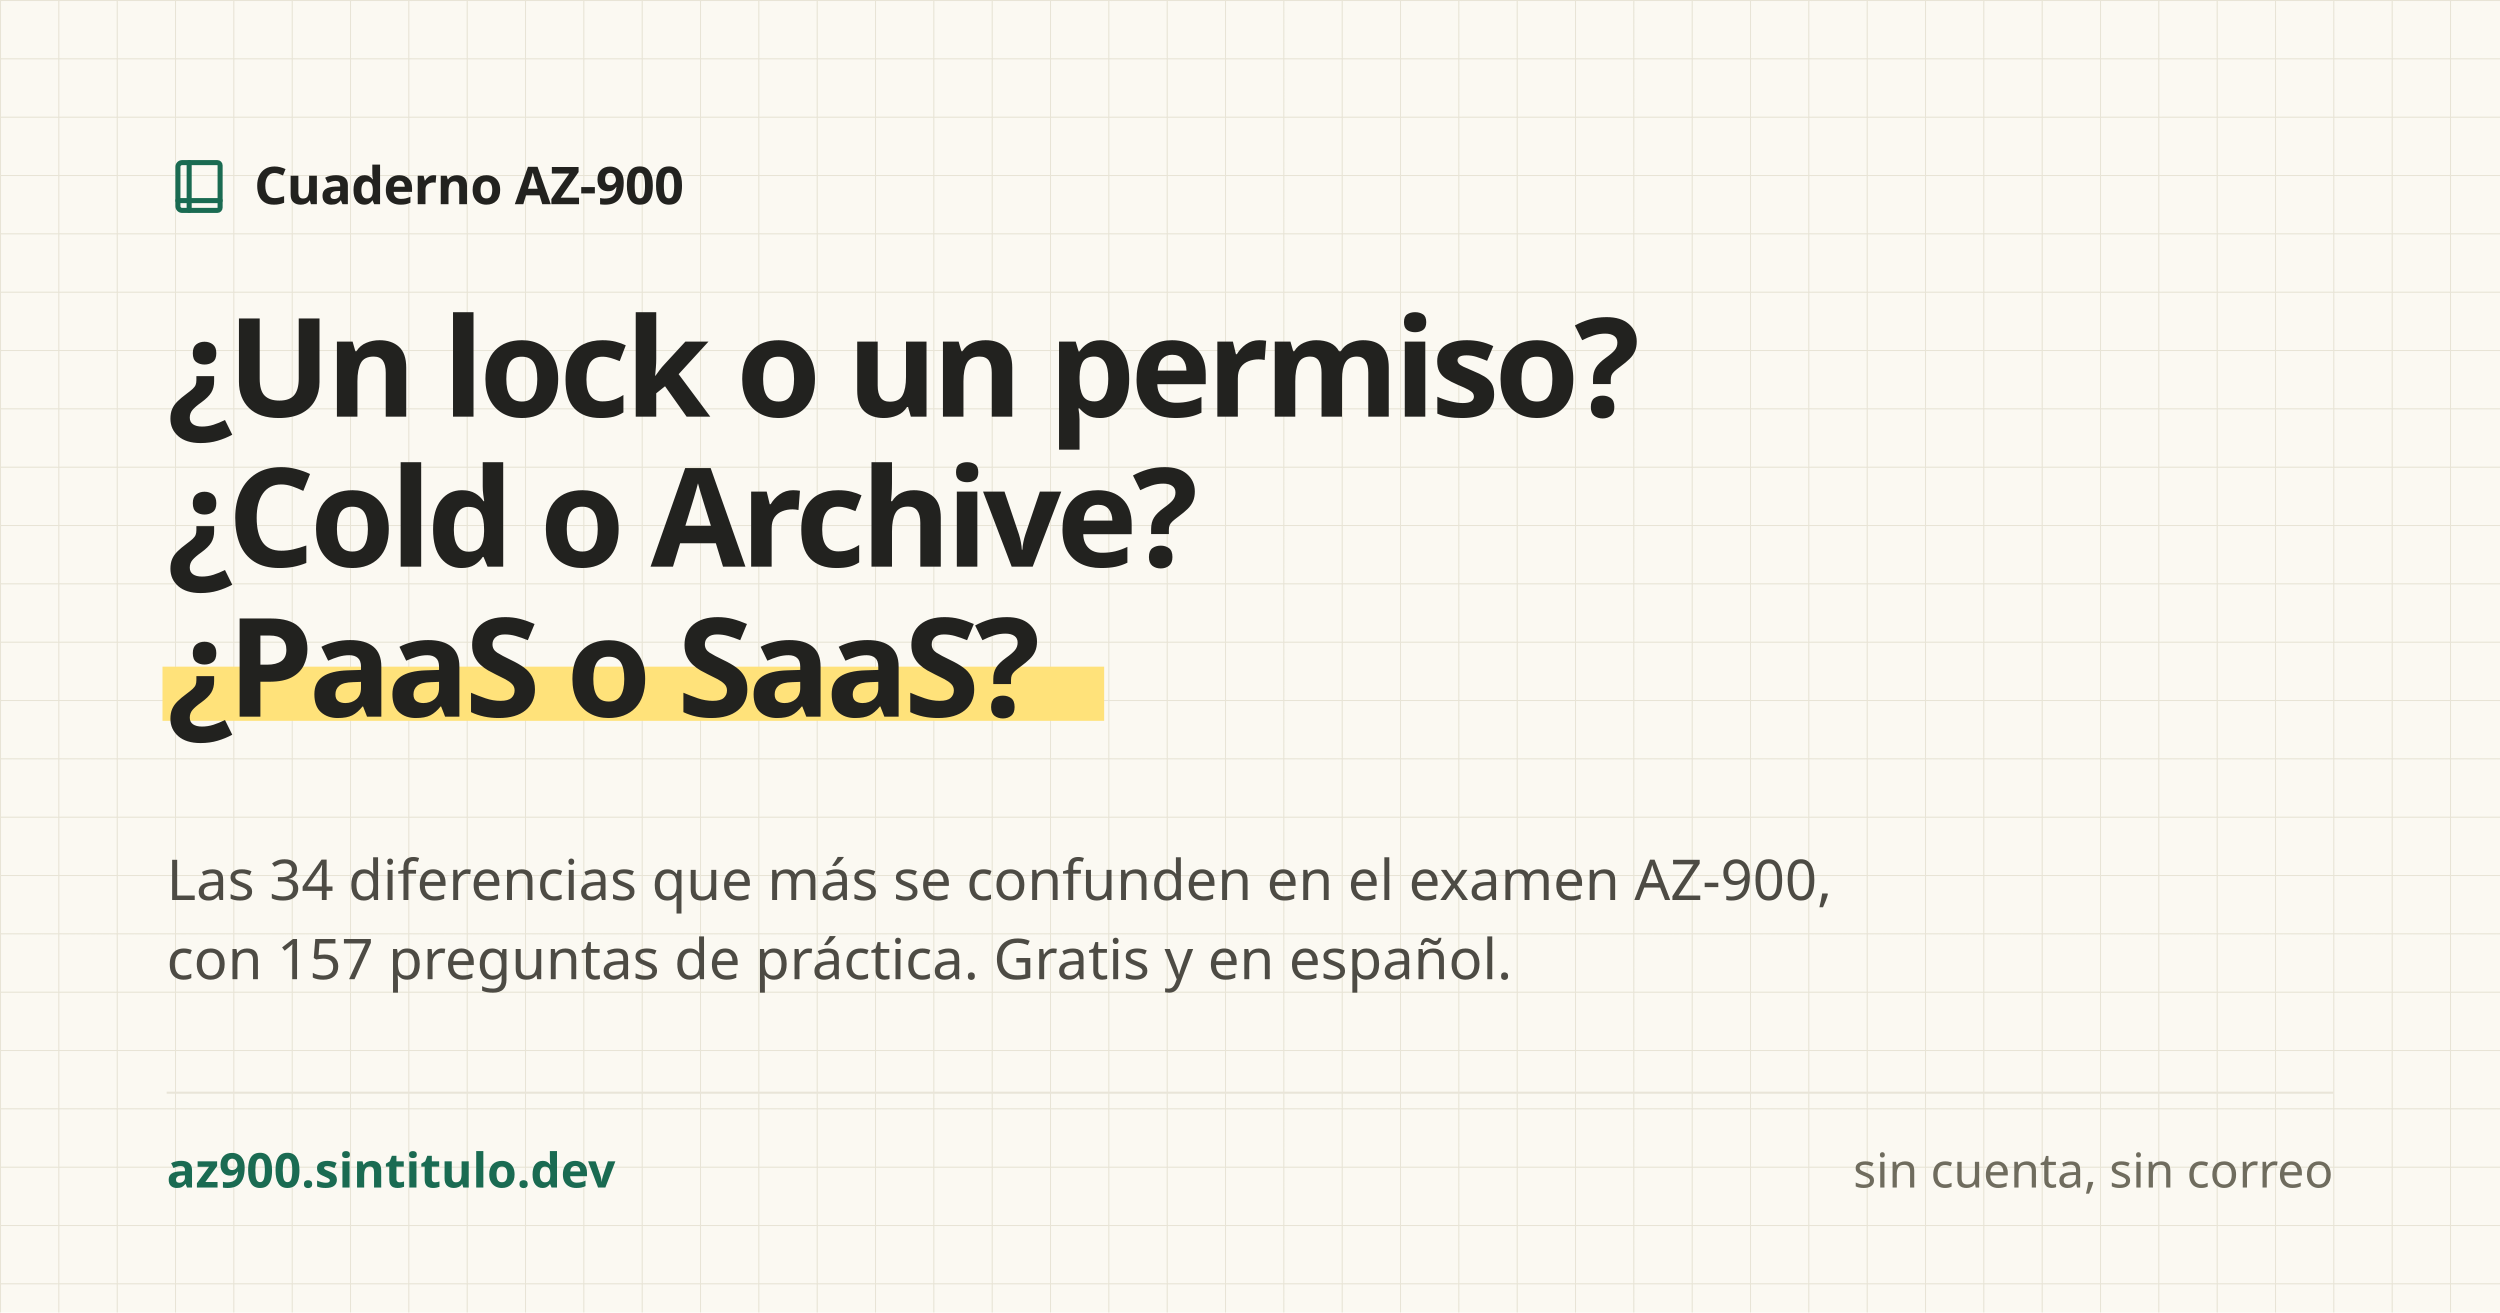
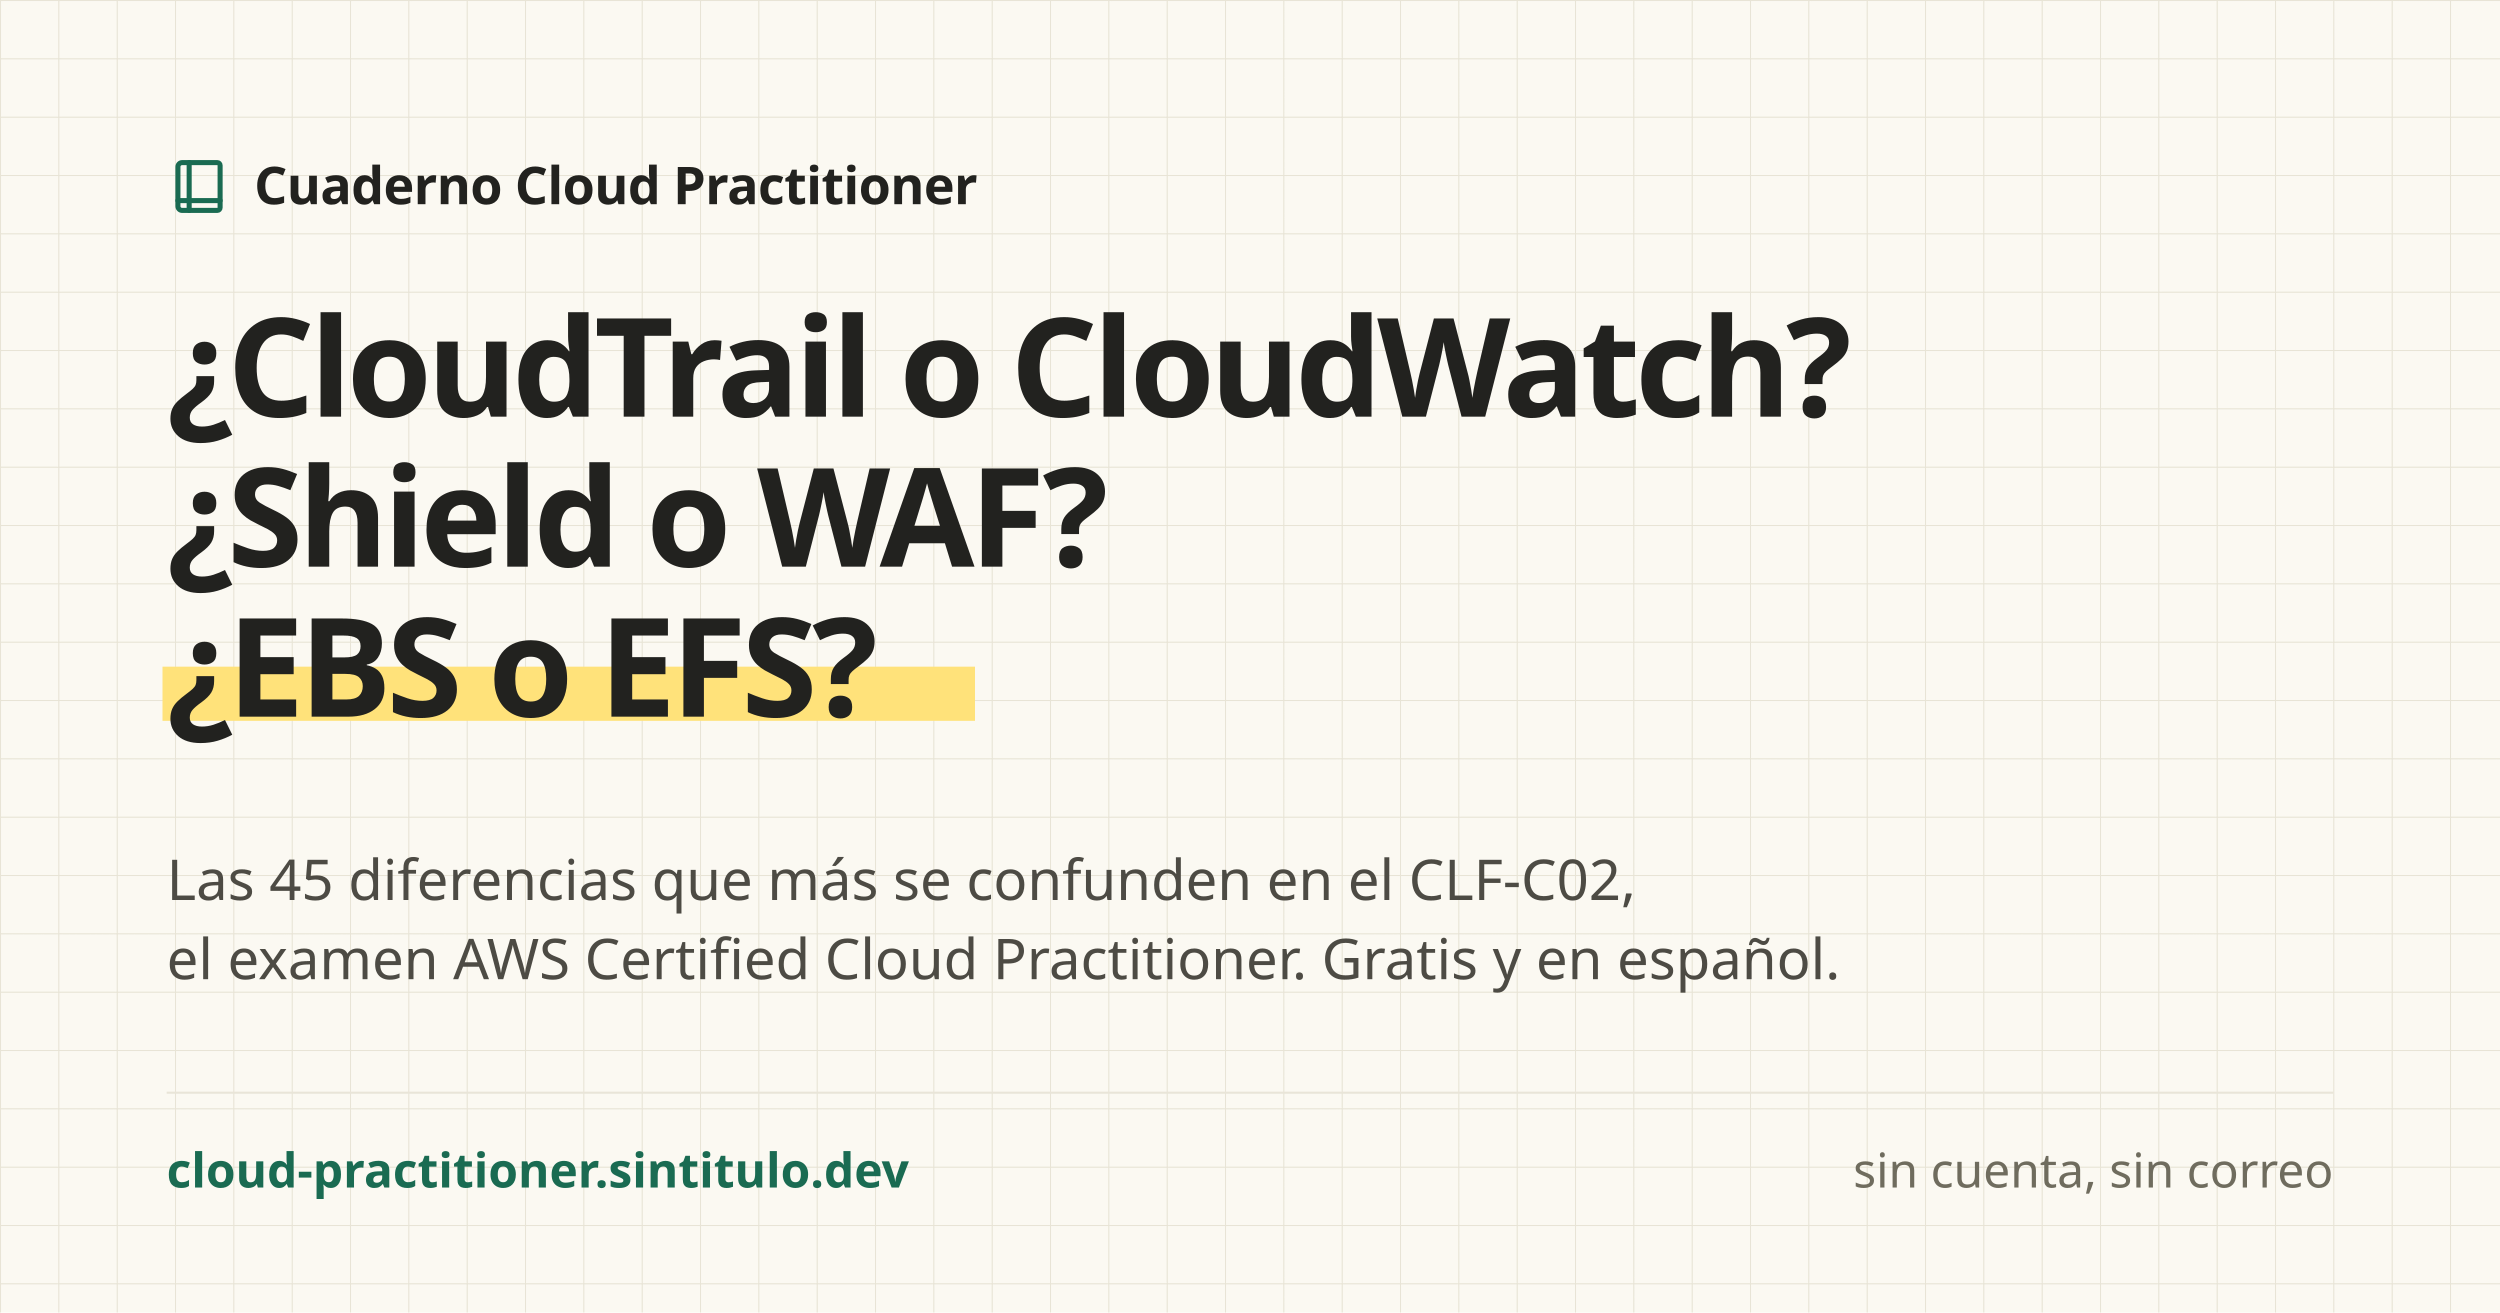
<svg xmlns="http://www.w3.org/2000/svg" width="1200" height="630" viewBox="0 0 1200 630">
  <defs>
    <pattern id="cuadricula" width="28" height="28" patternUnits="userSpaceOnUse">
      <path d="M28 0H0V28" fill="none" stroke="#e8e4d6" stroke-width="1" />
    </pattern>
  </defs>
  <rect width="1200" height="630" fill="#fbf9f2" />
  <rect width="1200" height="630" fill="url(#cuadricula)" />
  <g transform="translate(80 74)">
    <g transform="scale(1.35)" stroke="#1a6b52" stroke-width="1.8" fill="none" stroke-linecap="round" stroke-linejoin="round">
      <path d="M4 4.5A1.5 1.5 0 0 1 5.5 3H18a1 1 0 0 1 1 1v15a1 1 0 0 1-1 1H5.5A1.5 1.5 0 0 1 4 18.5z" />
      <path d="M4 16.5h15" />
      <path d="M8 3v17" />
    </g>
-     <text x="42" y="24" font-family="Work Sans" font-size="25" font-weight="700" fill="#22221f" letter-spacing="-0.3">Cuaderno AZ-900</text>
+     <text x="42" y="24" font-family="Work Sans" font-size="25" font-weight="700" fill="#22221f" letter-spacing="-0.3">Cuaderno Cloud Practitioner</text>
  </g>
-   <rect x="78" y="320" width="452" height="26" fill="#ffe27a" />
-   <text x="80" y="200" font-family="Work Sans" font-size="66" font-weight="700" fill="#22221f" letter-spacing="-2.4">¿Un lock o un permiso?</text>
-   <text x="80" y="272" font-family="Work Sans" font-size="66" font-weight="700" fill="#22221f" letter-spacing="-2.4">¿Cold o Archive?</text>
-   <text x="80" y="295" font-family="Work Sans" font-size="66" font-weight="700" fill="#22221f" letter-spacing="-2.4" dy="49">¿PaaS o SaaS?</text>
-   <text x="80" y="432" font-family="Work Sans" font-size="27" font-weight="400" fill="#4d4b44">Las 34 diferencias que más se confunden en el examen AZ-900,</text>
-   <text x="80" y="470" font-family="Work Sans" font-size="27" font-weight="400" fill="#4d4b44">con 157 preguntas de práctica. Gratis y en español.</text>
+   <rect id="resaltado" x="78" y="320" width="390" height="26" fill="#ffe27a" />
+   <text x="80" y="200" font-family="Work Sans" font-size="66" font-weight="700" fill="#22221f" letter-spacing="-2.4">¿CloudTrail o CloudWatch?</text>
+   <text x="80" y="272" font-family="Work Sans" font-size="66" font-weight="700" fill="#22221f" letter-spacing="-2.4">¿Shield o WAF?</text>
+   <text x="80" y="295" font-family="Work Sans" id="tercera" font-size="66" font-weight="700" fill="#22221f" letter-spacing="-2.4" dy="49">¿EBS o EFS?</text>
+   <text x="80" y="432" font-family="Work Sans" font-size="27" font-weight="400" fill="#4d4b44">Las 45 diferencias que más se confunden en el CLF-C02,</text>
+   <text x="80" y="470" font-family="Work Sans" font-size="27" font-weight="400" fill="#4d4b44">el examen AWS Certified Cloud Practitioner. Gratis y en español.</text>
  <rect x="80" y="524" width="1040" height="1" fill="#e9e5d8" />
-   <text x="80" y="570" font-family="Work Sans" font-size="23" font-weight="600" fill="#1a6b52">az900.sintitulo.dev</text>
+   <text x="80" y="570" font-family="Work Sans" font-size="23" font-weight="600" fill="#1a6b52">cloud-practitioner.sintitulo.dev</text>
  <text x="1120" y="570" font-family="Work Sans" font-size="23" font-weight="400" fill="#6f6c5e" text-anchor="end">sin cuenta, sin correo</text>
</svg>
